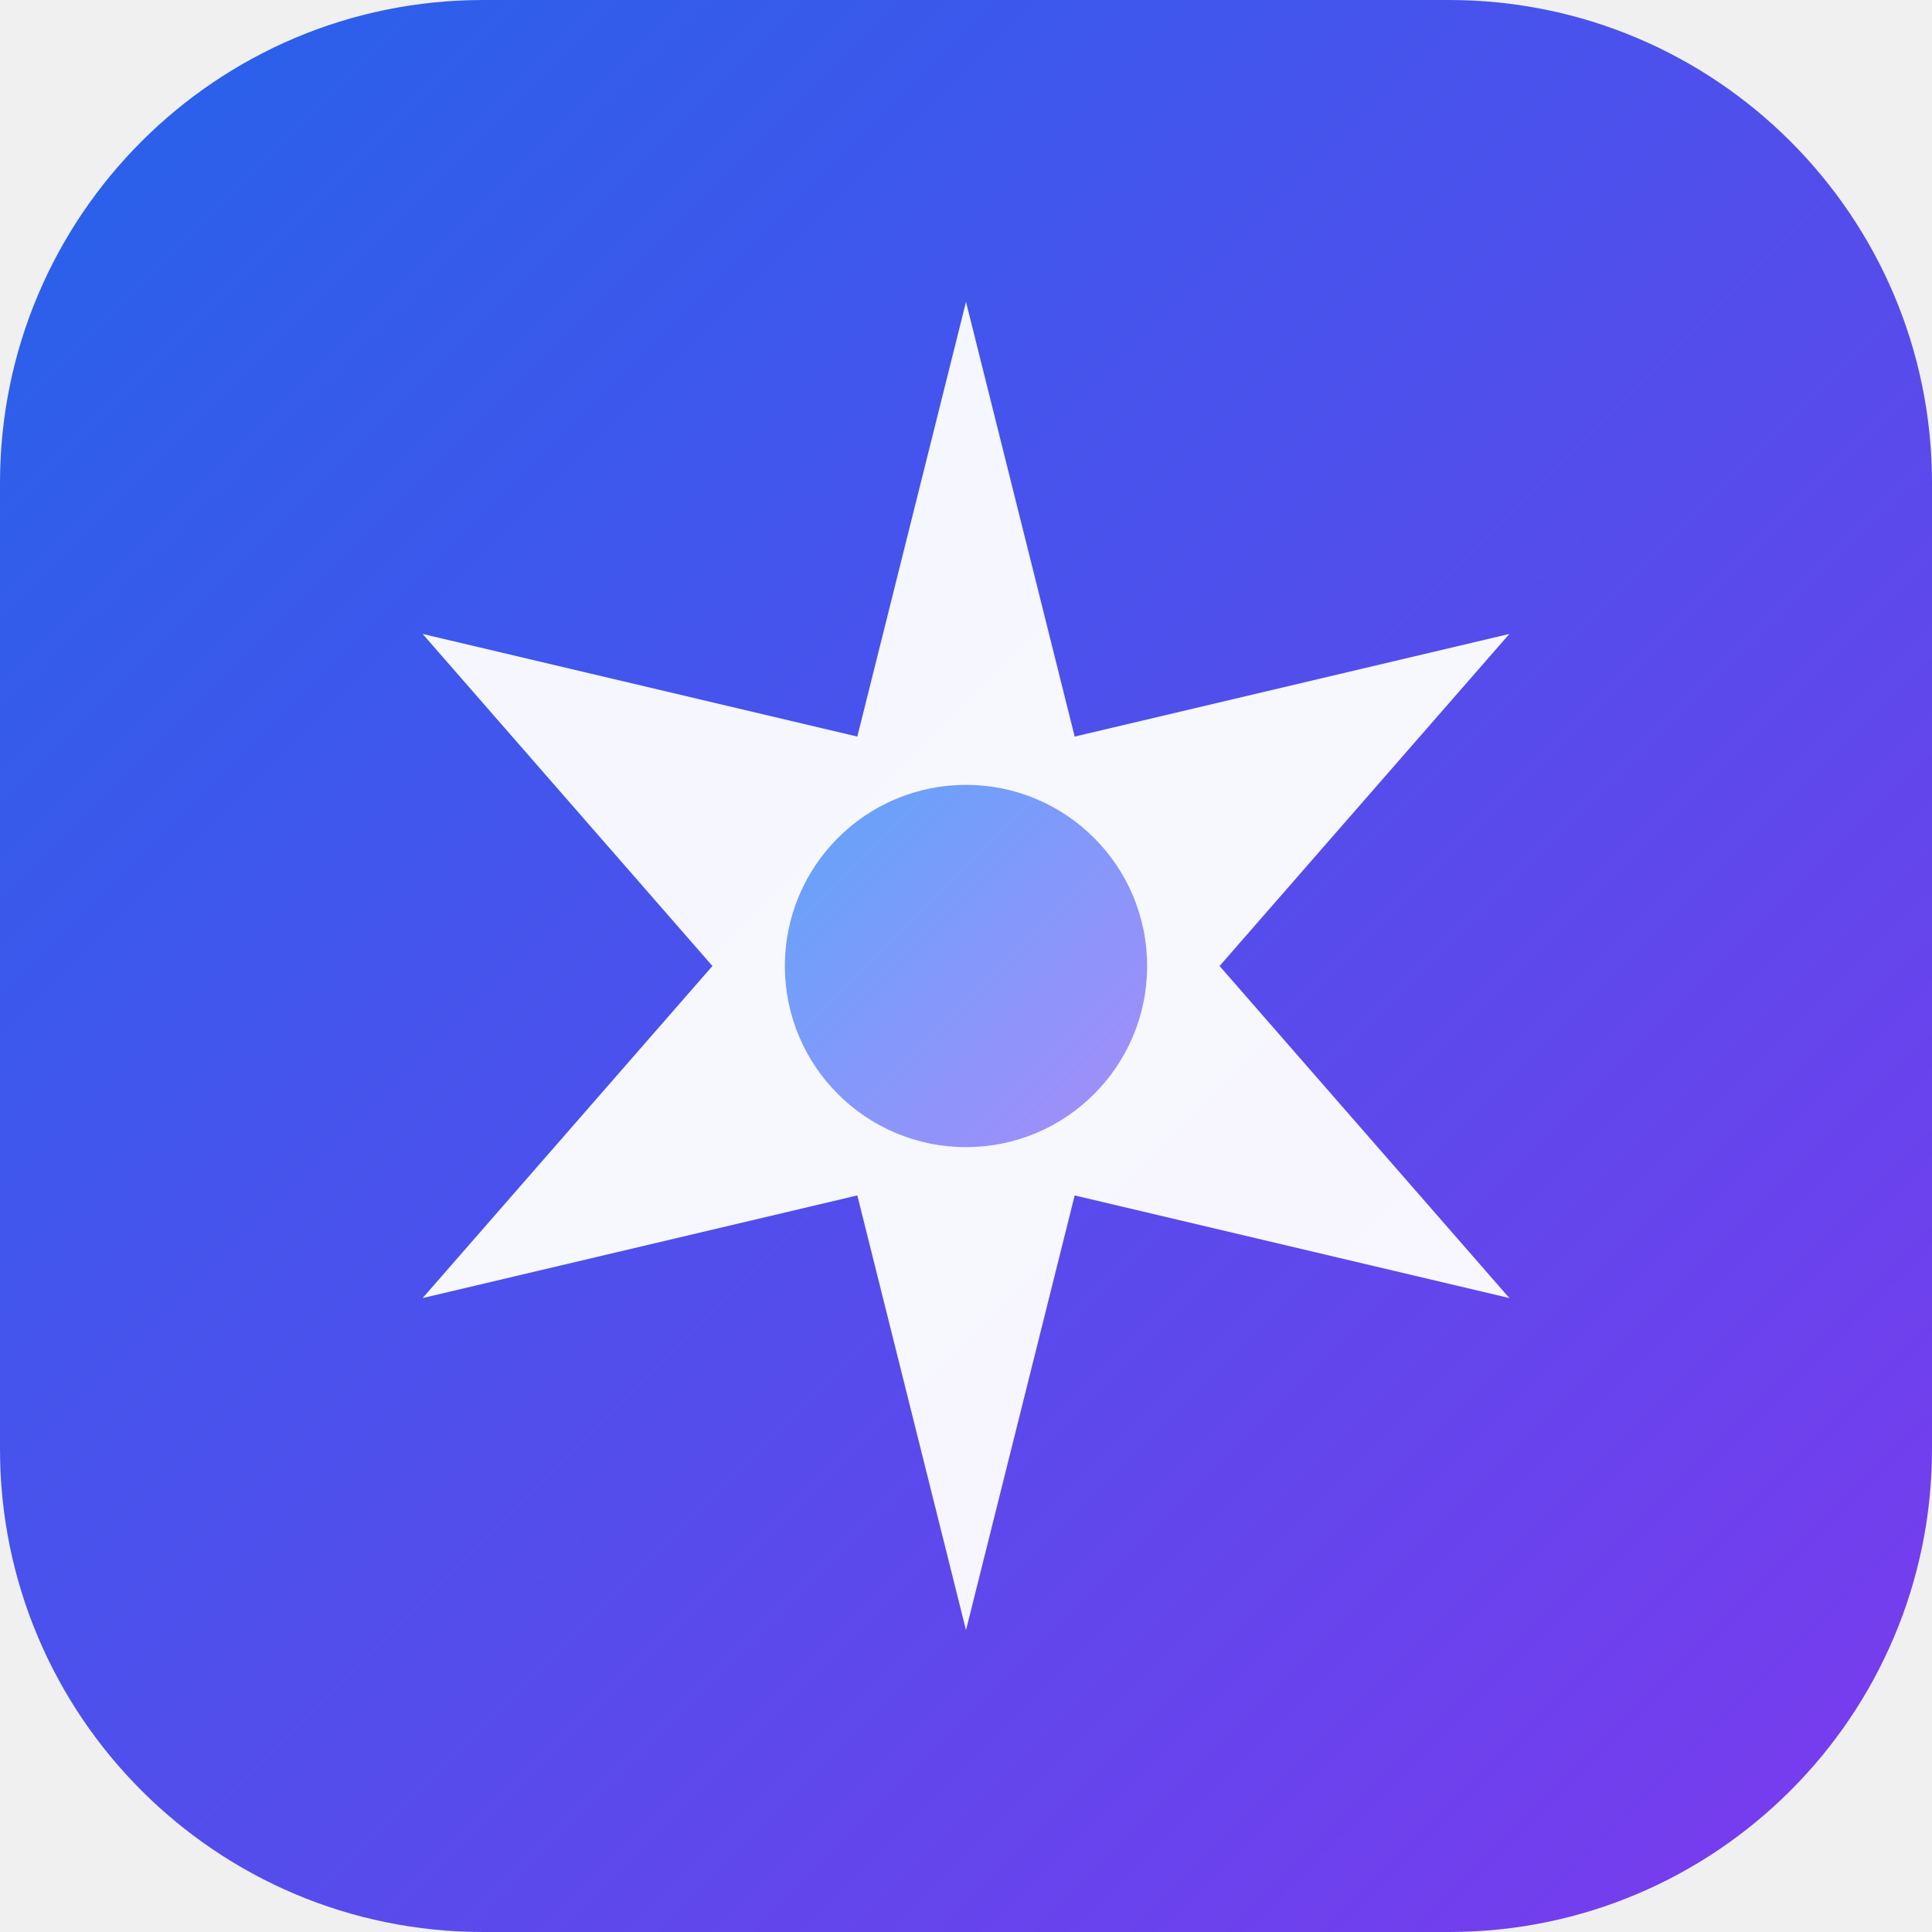
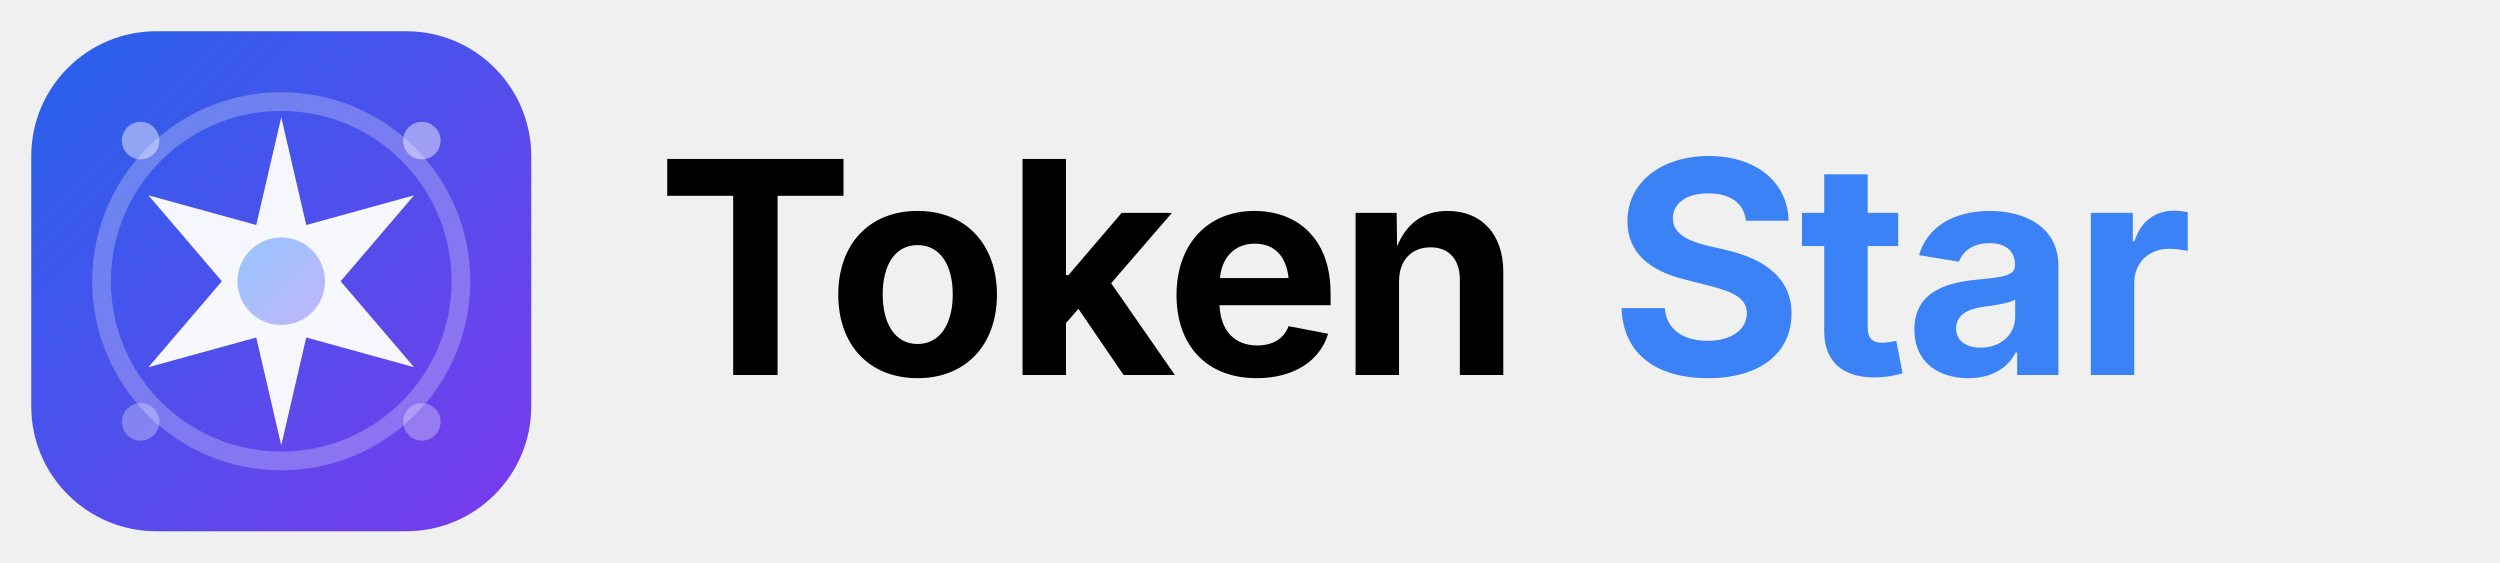
- <svg xmlns="http://www.w3.org/2000/svg" viewBox="0 0 32 32" fill="none">
-   <rect width="32" height="32" rx="8" fill="url(#grad1)" />
-   <path d="M16 5 L17.8 12.2 L25 10.5 L20.2 16 L25 21.5 L17.8 19.8 L16 27 L14.2 19.8 L7 21.5 L11.8 16 L7 10.5 L14.2 12.2 Z" fill="white" opacity="0.95" />
-   <circle cx="16" cy="16" r="3" fill="url(#grad2)" />
+ <svg xmlns="http://www.w3.org/2000/svg" width="160" height="36" viewBox="0 0 160 36" fill="none" aria-label="TokenStar">
+   <g transform="translate(2, 2)">
+     <rect width="32" height="32" rx="8" fill="url(#logo-bg)" />
+     <circle cx="16" cy="16" r="11.5" stroke="rgba(255,255,255,0.25)" stroke-width="1.2" fill="none" />
+     <path d="M16 5.5 L17.6 12.4 L24.5 10.5 L19.8 16 L24.5 21.5 L17.6 19.6 L16 26.5 L14.4 19.6 L7.5 21.5 L12.2 16 L7.5 10.5 L14.4 12.4 Z" fill="white" opacity="0.95" />
+     <circle cx="16" cy="16" r="2.8" fill="url(#logo-core)" />
+     <circle cx="7" cy="7" r="1.2" fill="rgba(255,255,255,0.45)" />
+     <circle cx="25" cy="7" r="1.2" fill="rgba(255,255,255,0.45)" />
+     <circle cx="7" cy="25" r="1.2" fill="rgba(255,255,255,0.3)" />
+     <circle cx="25" cy="25" r="1.2" fill="rgba(255,255,255,0.3)" />
+   </g>
+   <text x="42" y="24" font-family="Inter, system-ui, -apple-system, sans-serif" font-size="19" font-weight="700" letter-spacing="-0.3" fill="currentColor">Token</text>
+   <text x="103" y="24" font-family="Inter, system-ui, -apple-system, sans-serif" font-size="19" font-weight="700" letter-spacing="-0.3" fill="#3B82F6">Star</text>
  <defs>
-     <linearGradient id="grad1" x1="0" y1="0" x2="32" y2="32" gradientUnits="userSpaceOnUse">
-       <stop offset="0%" stop-color="#2563eb" />
-       <stop offset="100%" stop-color="#7c3aed" />
+     <linearGradient id="logo-bg" x1="0" y1="0" x2="32" y2="32" gradientUnits="userSpaceOnUse">
+       <stop offset="0%" stop-color="#2563EB" />
+       <stop offset="100%" stop-color="#7C3AED" />
    </linearGradient>
-     <linearGradient id="grad2" x1="13" y1="13" x2="19" y2="19" gradientUnits="userSpaceOnUse">
-       <stop offset="0%" stop-color="#60a5fa" />
-       <stop offset="100%" stop-color="#a78bfa" />
+     <linearGradient id="logo-core" x1="13" y1="13" x2="19" y2="19" gradientUnits="userSpaceOnUse">
+       <stop offset="0%" stop-color="#93C5FD" />
+       <stop offset="100%" stop-color="#C4B5FD" />
    </linearGradient>
  </defs>
</svg>
